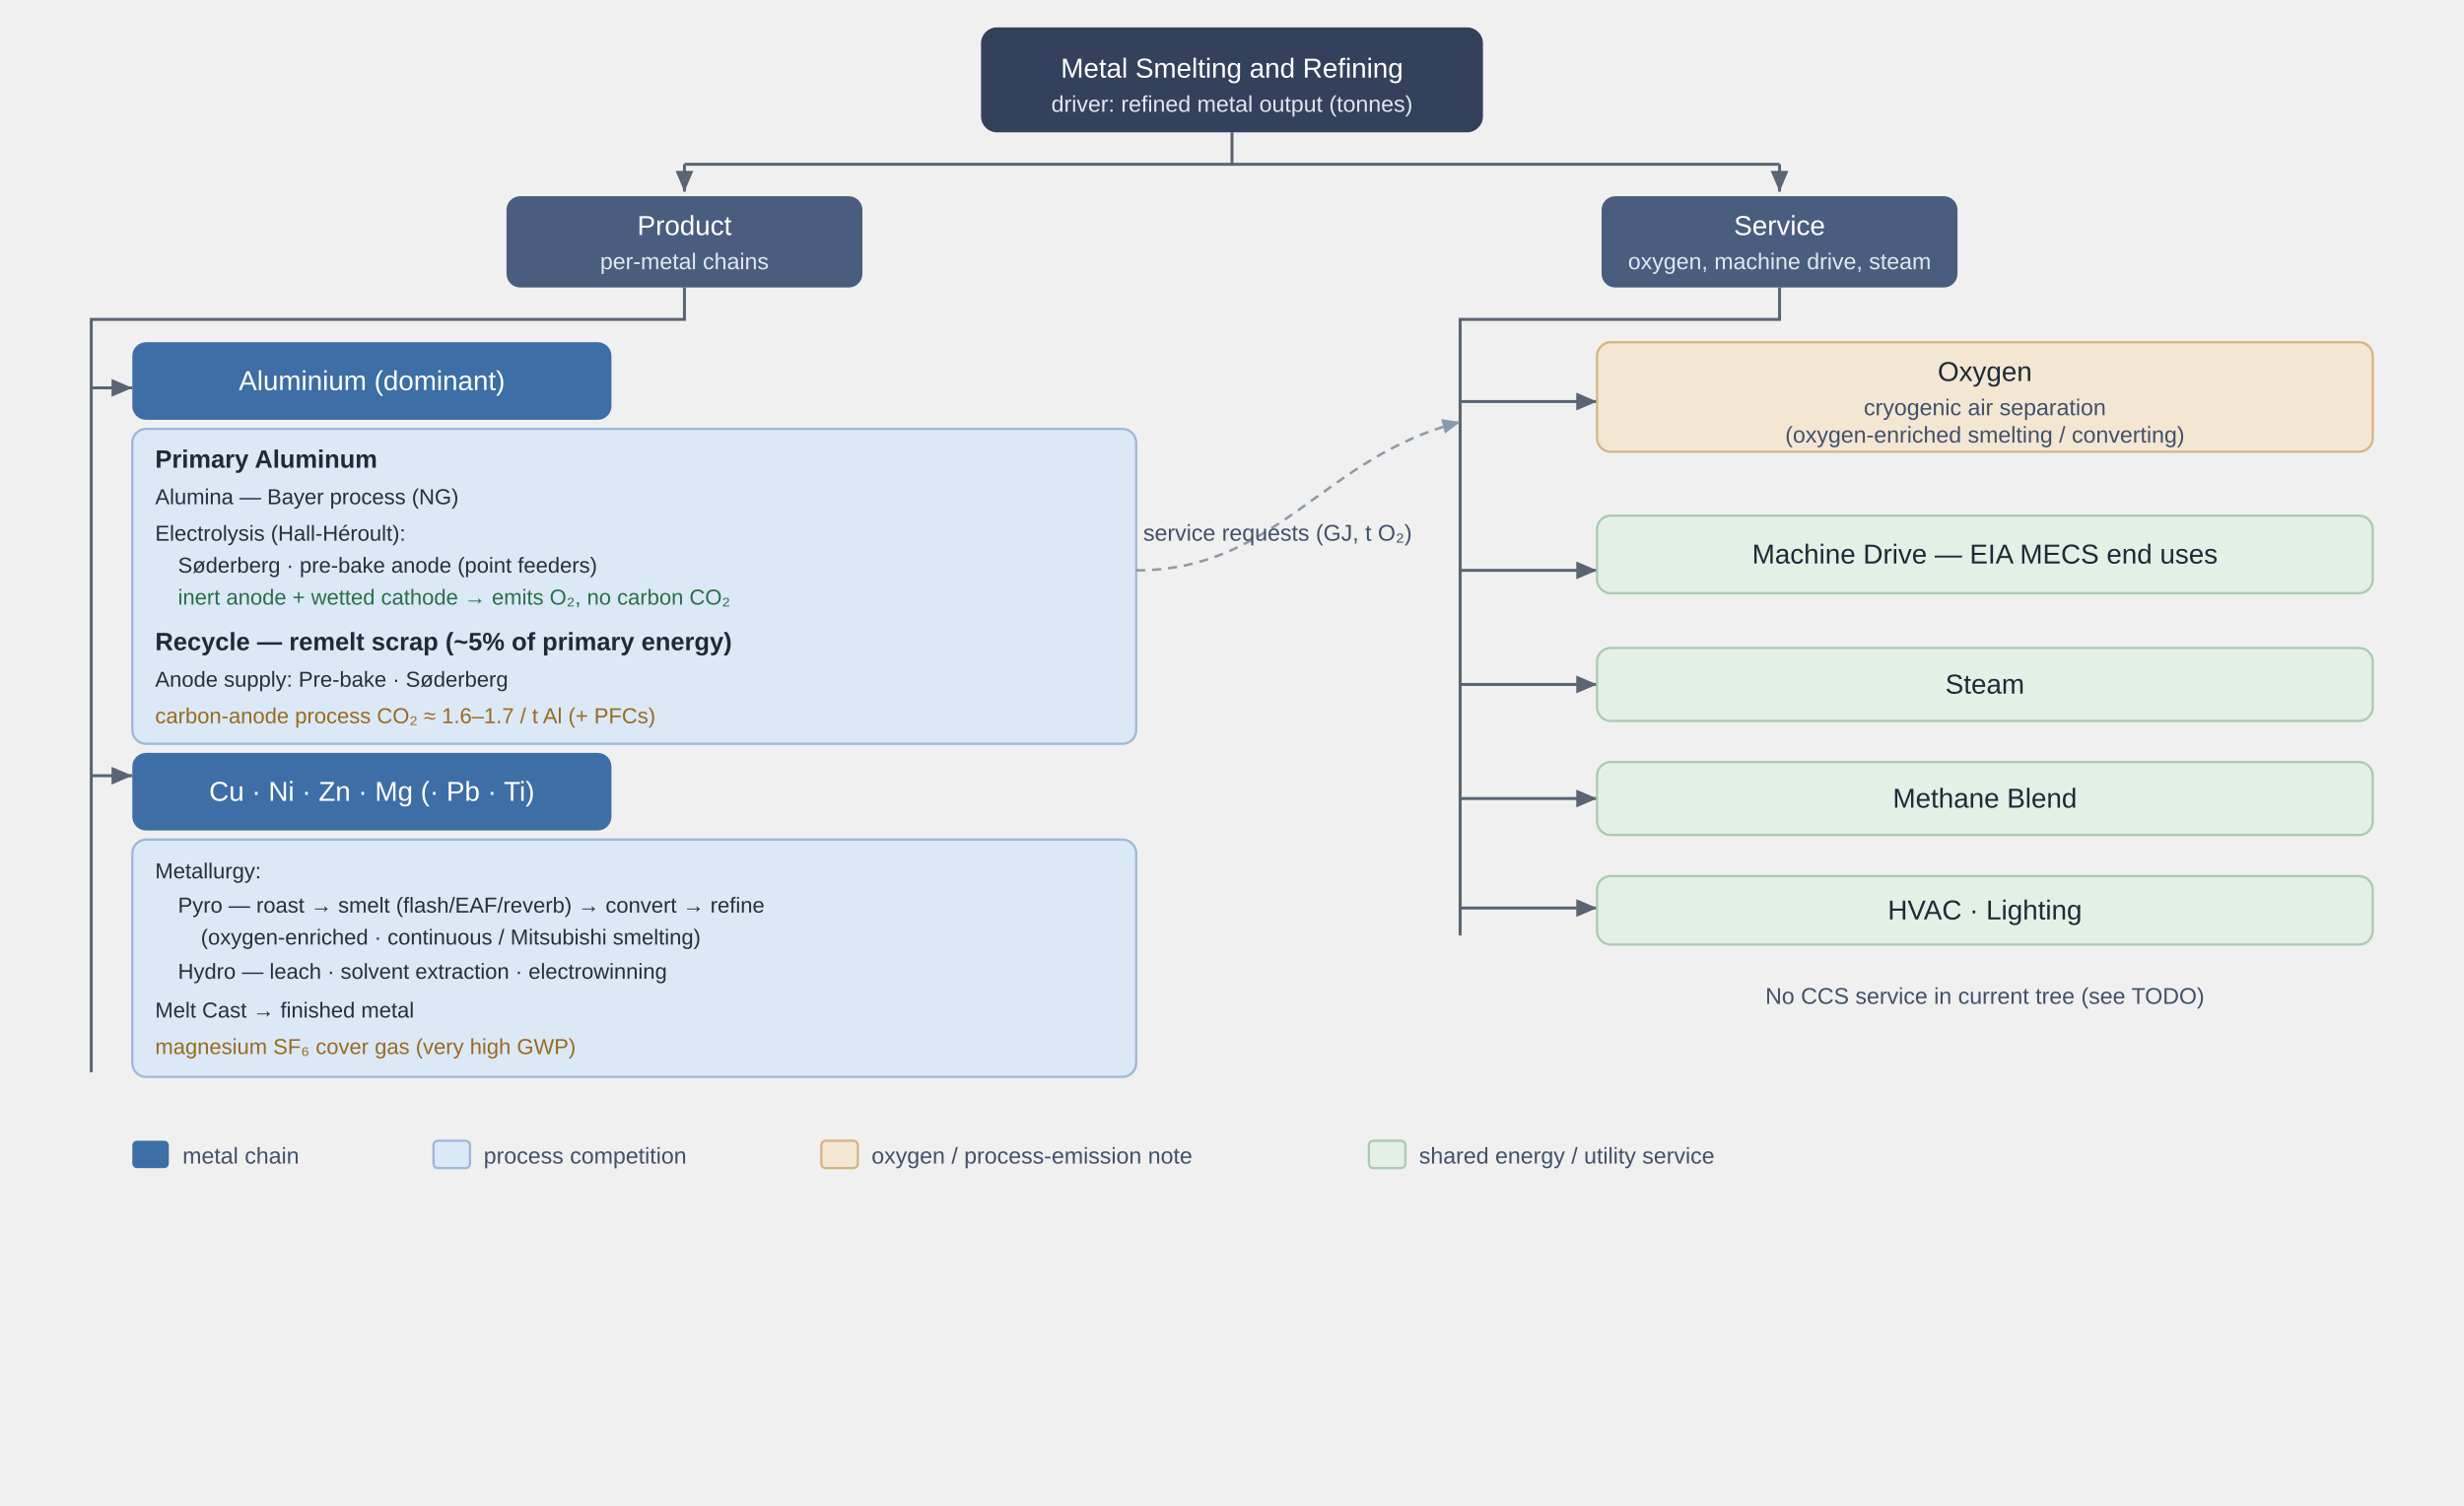
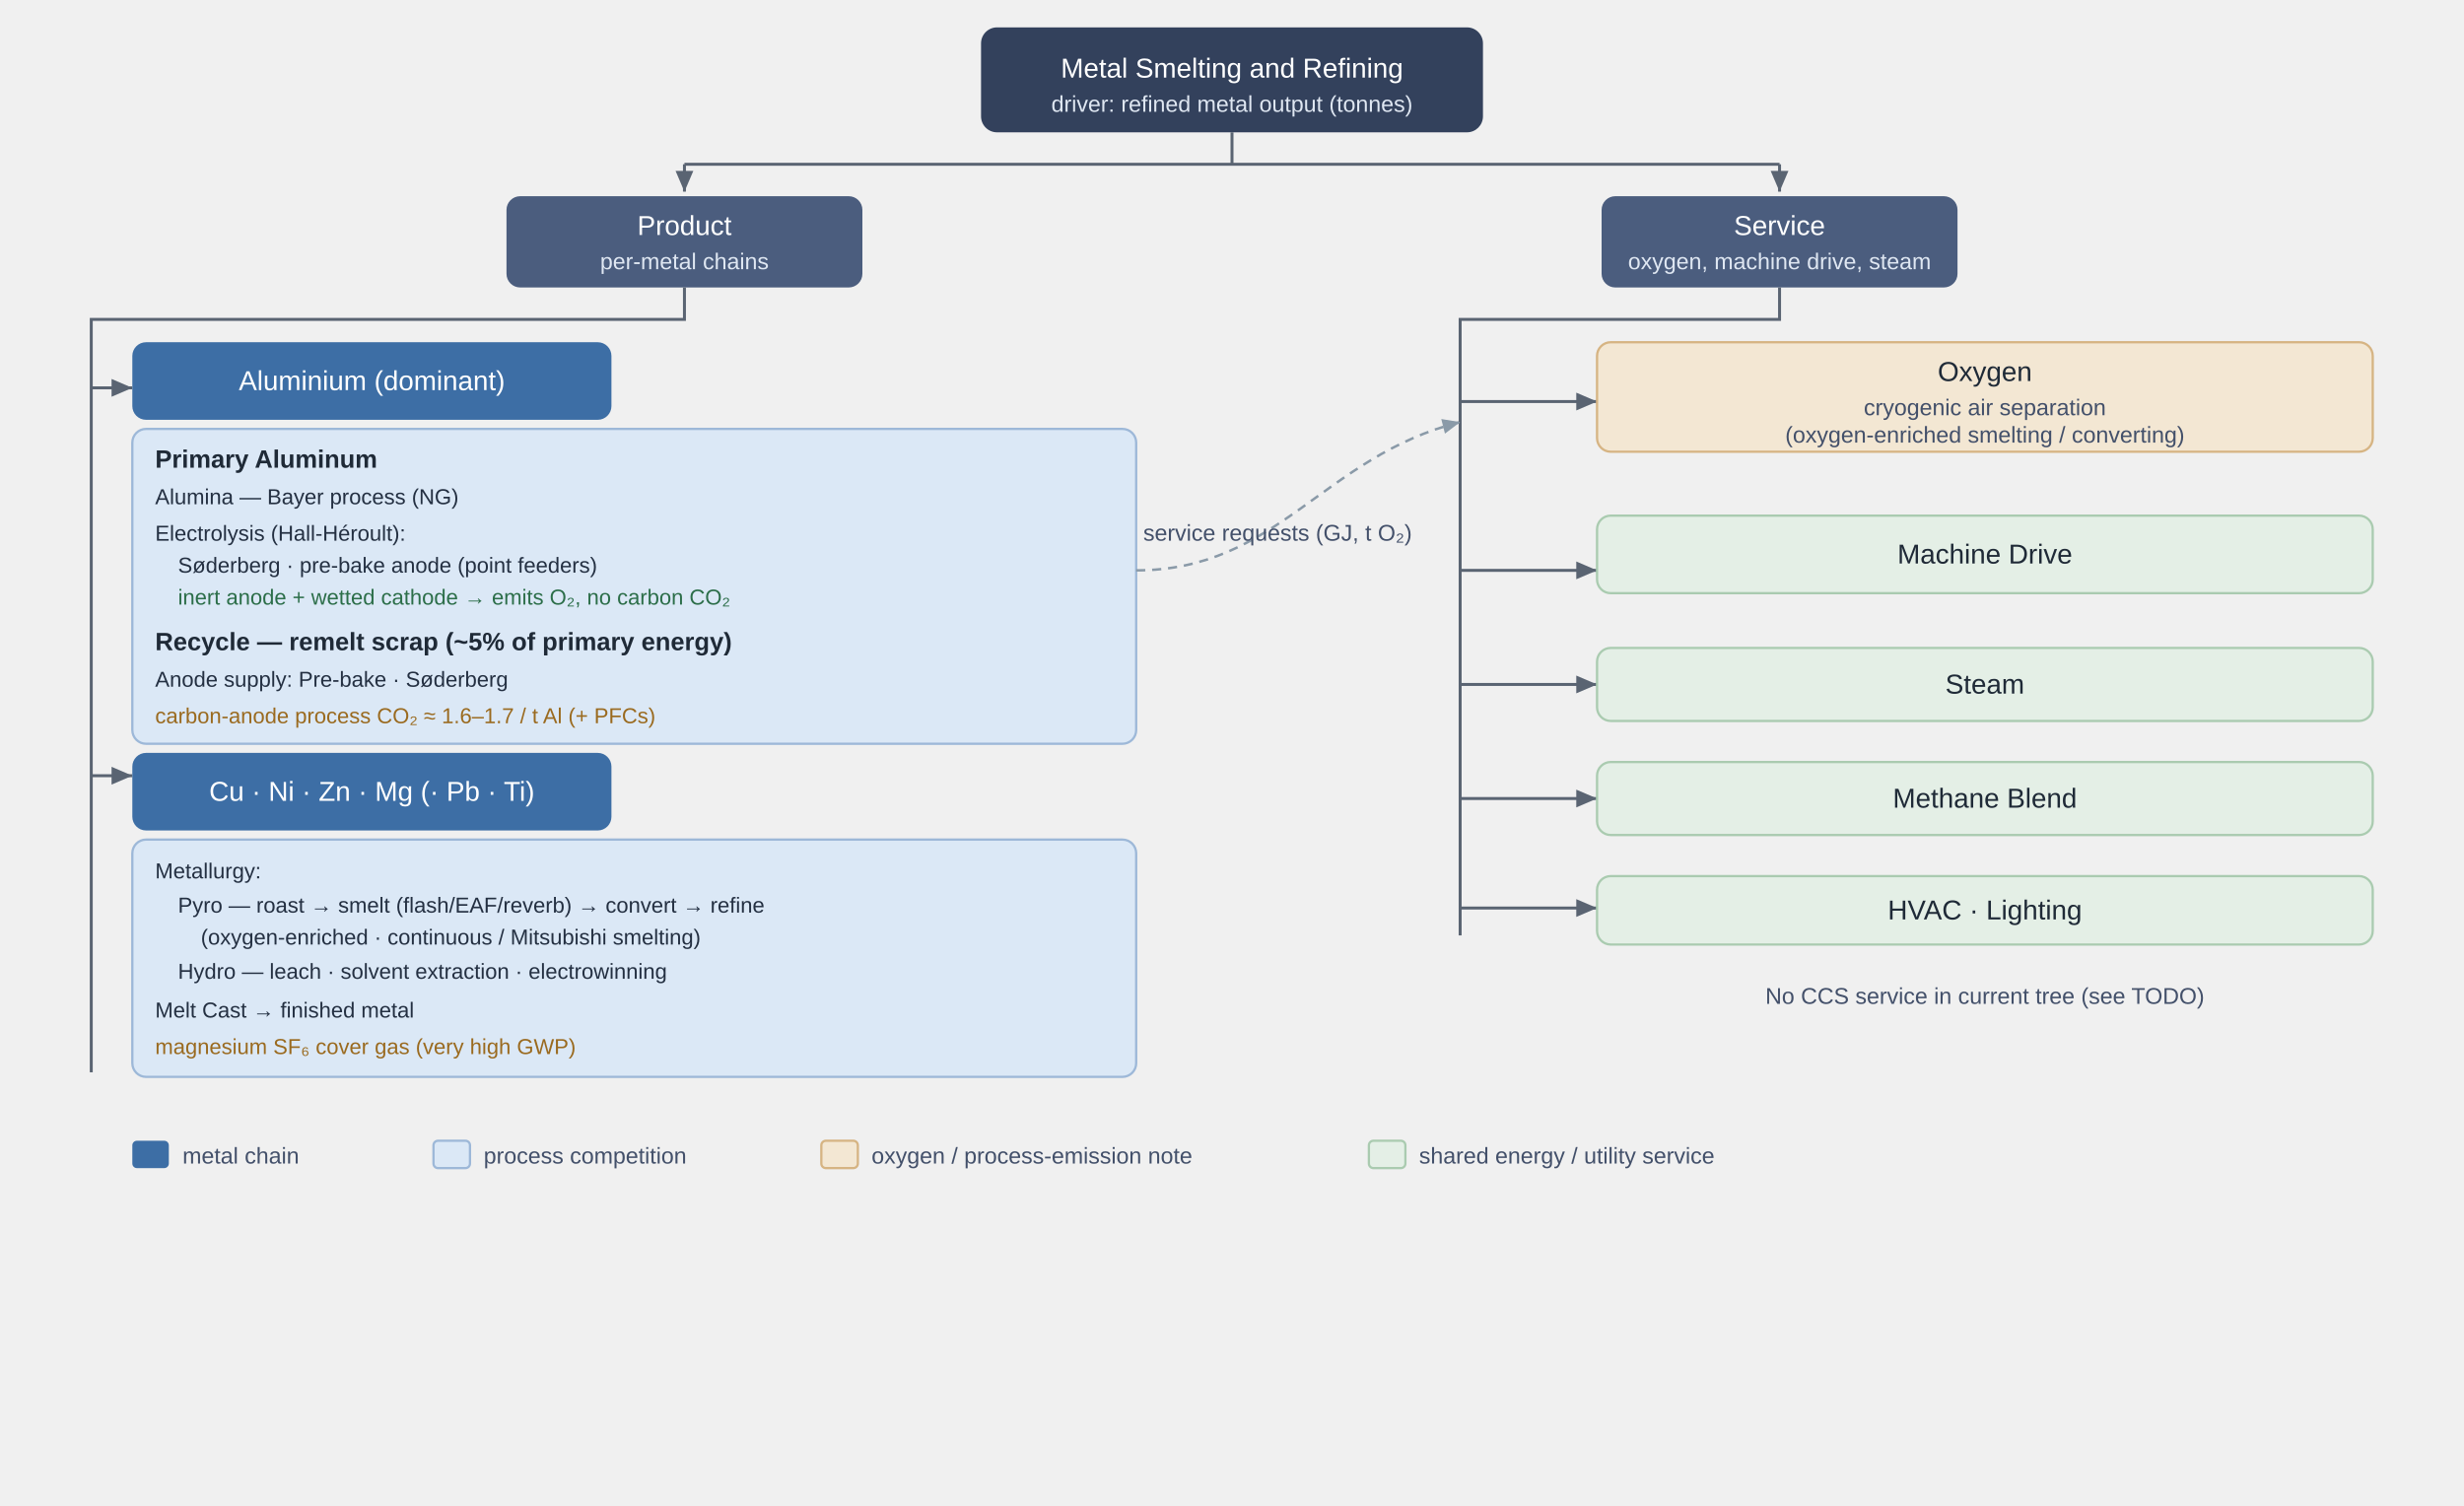
<svg xmlns="http://www.w3.org/2000/svg" viewBox="0 0 1080 660" font-family="'Helvetica Neue',Arial,sans-serif">
  <defs>
    <marker id="arrow" markerWidth="9" markerHeight="9" refX="7" refY="3" orient="auto" markerUnits="strokeWidth">
      <path d="M0,0 L7,3 L0,6 Z" fill="#5a6472" />
    </marker>
    <marker id="darrow" markerWidth="9" markerHeight="9" refX="7" refY="3" orient="auto" markerUnits="strokeWidth">
      <path d="M0,0 L7,3 L0,6 Z" fill="#8a9aa8" />
    </marker>
  </defs>
  <style>
    .lbl{font-size:12px;fill:#1f2a37;}
    .lblw{font-size:12px;fill:#fff;}
    .sub{font-size:10px;fill:#43506a;}
    .subw{font-size:10px;fill:#dfe7f2;}
    .li{font-size:9.5px;fill:#243042;}
    .ttl{font-size:11px;font-weight:bold;fill:#1f2a37;}
    .edge{stroke:#5a6472;stroke-width:1.3;fill:none;}
    .dedge{stroke:#8a9aa8;stroke-width:1.1;stroke-dasharray:4 3;fill:none;}
    .sector{fill:#33415c;}
    .branch{fill:#4b5d7e;}
    .prod{fill:#3d6ea5;}
    .det{fill:#dbe8f6;stroke:#9db8d8;stroke-width:1;}
    .spec{fill:#f3e7d3;stroke:#d6b483;stroke-width:1;}
    .svc{fill:#e4efe6;stroke:#aacbb0;stroke-width:1;}
  </style>
  <rect class="sector" x="430" y="12" width="220" height="46" rx="7" />
  <text class="lblw" x="540" y="34" text-anchor="middle">Metal Smelting and Refining</text>
  <text class="subw" x="540" y="49" text-anchor="middle">driver: refined metal output (tonnes)</text>
  <path class="edge" d="M540,58 V72" />
  <path class="edge" d="M300,72 H780" />
  <path class="edge" d="M300,72 V84" marker-end="url(#arrow)" />
  <path class="edge" d="M780,72 V84" marker-end="url(#arrow)" />
  <rect class="branch" x="222" y="86" width="156" height="40" rx="6" />
  <text class="lblw" x="300" y="103" text-anchor="middle">Product</text>
  <text class="subw" x="300" y="118" text-anchor="middle">per-metal chains</text>
  <rect class="branch" x="702" y="86" width="156" height="40" rx="6" />
  <text class="lblw" x="780" y="103" text-anchor="middle">Service</text>
  <text class="subw" x="780" y="118" text-anchor="middle">oxygen, machine drive, steam</text>
  <path class="edge" d="M300,126 V140 H40 V470" />
  <path class="edge" d="M40,170 H58" marker-end="url(#arrow)" />
  <path class="edge" d="M40,340 H58" marker-end="url(#arrow)" />
  <rect class="prod" x="58" y="150" width="210" height="34" rx="6" />
  <text class="lblw" x="163" y="171" text-anchor="middle">Aluminium (dominant)</text>
  <rect class="det" x="58" y="188" width="440" height="138" rx="6" />
  <text class="ttl" x="68" y="205">Primary Aluminum</text>
  <text class="li" x="68" y="221">Alumina — Bayer process (NG)</text>
  <text class="li" x="68" y="237">Electrolysis (Hall-Héroult):</text>
  <text class="li" x="78" y="251">Søderberg · pre-bake anode (point feeders)</text>
  <text class="li" x="78" y="265" style="fill:#2c6e49">inert anode + wetted cathode → emits O₂, no carbon CO₂</text>
  <text class="ttl" x="68" y="285">Recycle — remelt scrap (~5% of primary energy)</text>
  <text class="li" x="68" y="301">Anode supply: Pre-bake · Søderberg</text>
  <text class="li" x="68" y="317" style="fill:#9a6a1f">carbon-anode process CO₂ ≈ 1.6–1.7 / t Al  (+ PFCs)</text>
  <rect class="prod" x="58" y="330" width="210" height="34" rx="6" />
  <text class="lblw" x="163" y="351" text-anchor="middle">Cu · Ni · Zn · Mg (· Pb · Ti)</text>
  <rect class="det" x="58" y="368" width="440" height="104" rx="6" />
  <text class="li" x="68" y="385">Metallurgy:</text>
  <text class="li" x="78" y="400">Pyro — roast → smelt (flash/EAF/reverb) → convert → refine</text>
  <text class="li" x="88" y="414">(oxygen-enriched · continuous / Mitsubishi smelting)</text>
  <text class="li" x="78" y="429">Hydro — leach · solvent extraction · electrowinning</text>
  <text class="li" x="68" y="446">Melt Cast → finished metal</text>
  <text class="li" x="68" y="462" style="fill:#9a6a1f">magnesium SF₆ cover gas (very high GWP)</text>
  <path class="edge" d="M780,126 V140 H640 V410" />
  <path class="edge" d="M640,176 H700" marker-end="url(#arrow)" />
  <path class="edge" d="M640,250 H700" marker-end="url(#arrow)" />
  <path class="edge" d="M640,300 H700" marker-end="url(#arrow)" />
  <path class="edge" d="M640,350 H700" marker-end="url(#arrow)" />
  <path class="edge" d="M640,398 H700" marker-end="url(#arrow)" />
  <rect class="spec" x="700" y="150" width="340" height="48" rx="6" />
  <text class="lbl" x="870" y="167" text-anchor="middle">Oxygen</text>
  <text class="sub" x="870" y="182" text-anchor="middle">cryogenic air separation</text>
  <text class="sub" x="870" y="194" text-anchor="middle">(oxygen-enriched smelting / converting)</text>
  <rect class="svc" x="700" y="226" width="340" height="34" rx="6" />
-   <text class="lbl" x="870" y="247" text-anchor="middle">Machine Drive — EIA MECS end uses</text>
+   <text class="lbl" x="870" y="247" text-anchor="middle">Machine Drive</text>
  <rect class="svc" x="700" y="284" width="340" height="32" rx="6" />
  <text class="lbl" x="870" y="304" text-anchor="middle">Steam</text>
  <rect class="svc" x="700" y="334" width="340" height="32" rx="6" />
  <text class="lbl" x="870" y="354" text-anchor="middle">Methane Blend</text>
  <rect class="svc" x="700" y="384" width="340" height="30" rx="6" />
  <text class="lbl" x="870" y="403" text-anchor="middle">HVAC · Lighting</text>
  <text class="sub" x="870" y="440" text-anchor="middle">No CCS service in current tree (see TODO)</text>
  <path class="dedge" d="M498,250 C560,250 580,200 640,185" marker-end="url(#darrow)" />
  <text class="sub" x="560" y="237" text-anchor="middle">service requests (GJ, t O₂)</text>
  <rect class="prod" x="58" y="500" width="16" height="12" rx="2" />
  <text class="sub" x="80" y="510">metal chain</text>
  <rect class="det" x="190" y="500" width="16" height="12" rx="2" />
  <text class="sub" x="212" y="510">process competition</text>
  <rect class="spec" x="360" y="500" width="16" height="12" rx="2" />
  <text class="sub" x="382" y="510">oxygen / process-emission note</text>
  <rect class="svc" x="600" y="500" width="16" height="12" rx="2" />
  <text class="sub" x="622" y="510">shared energy / utility service</text>
</svg>
